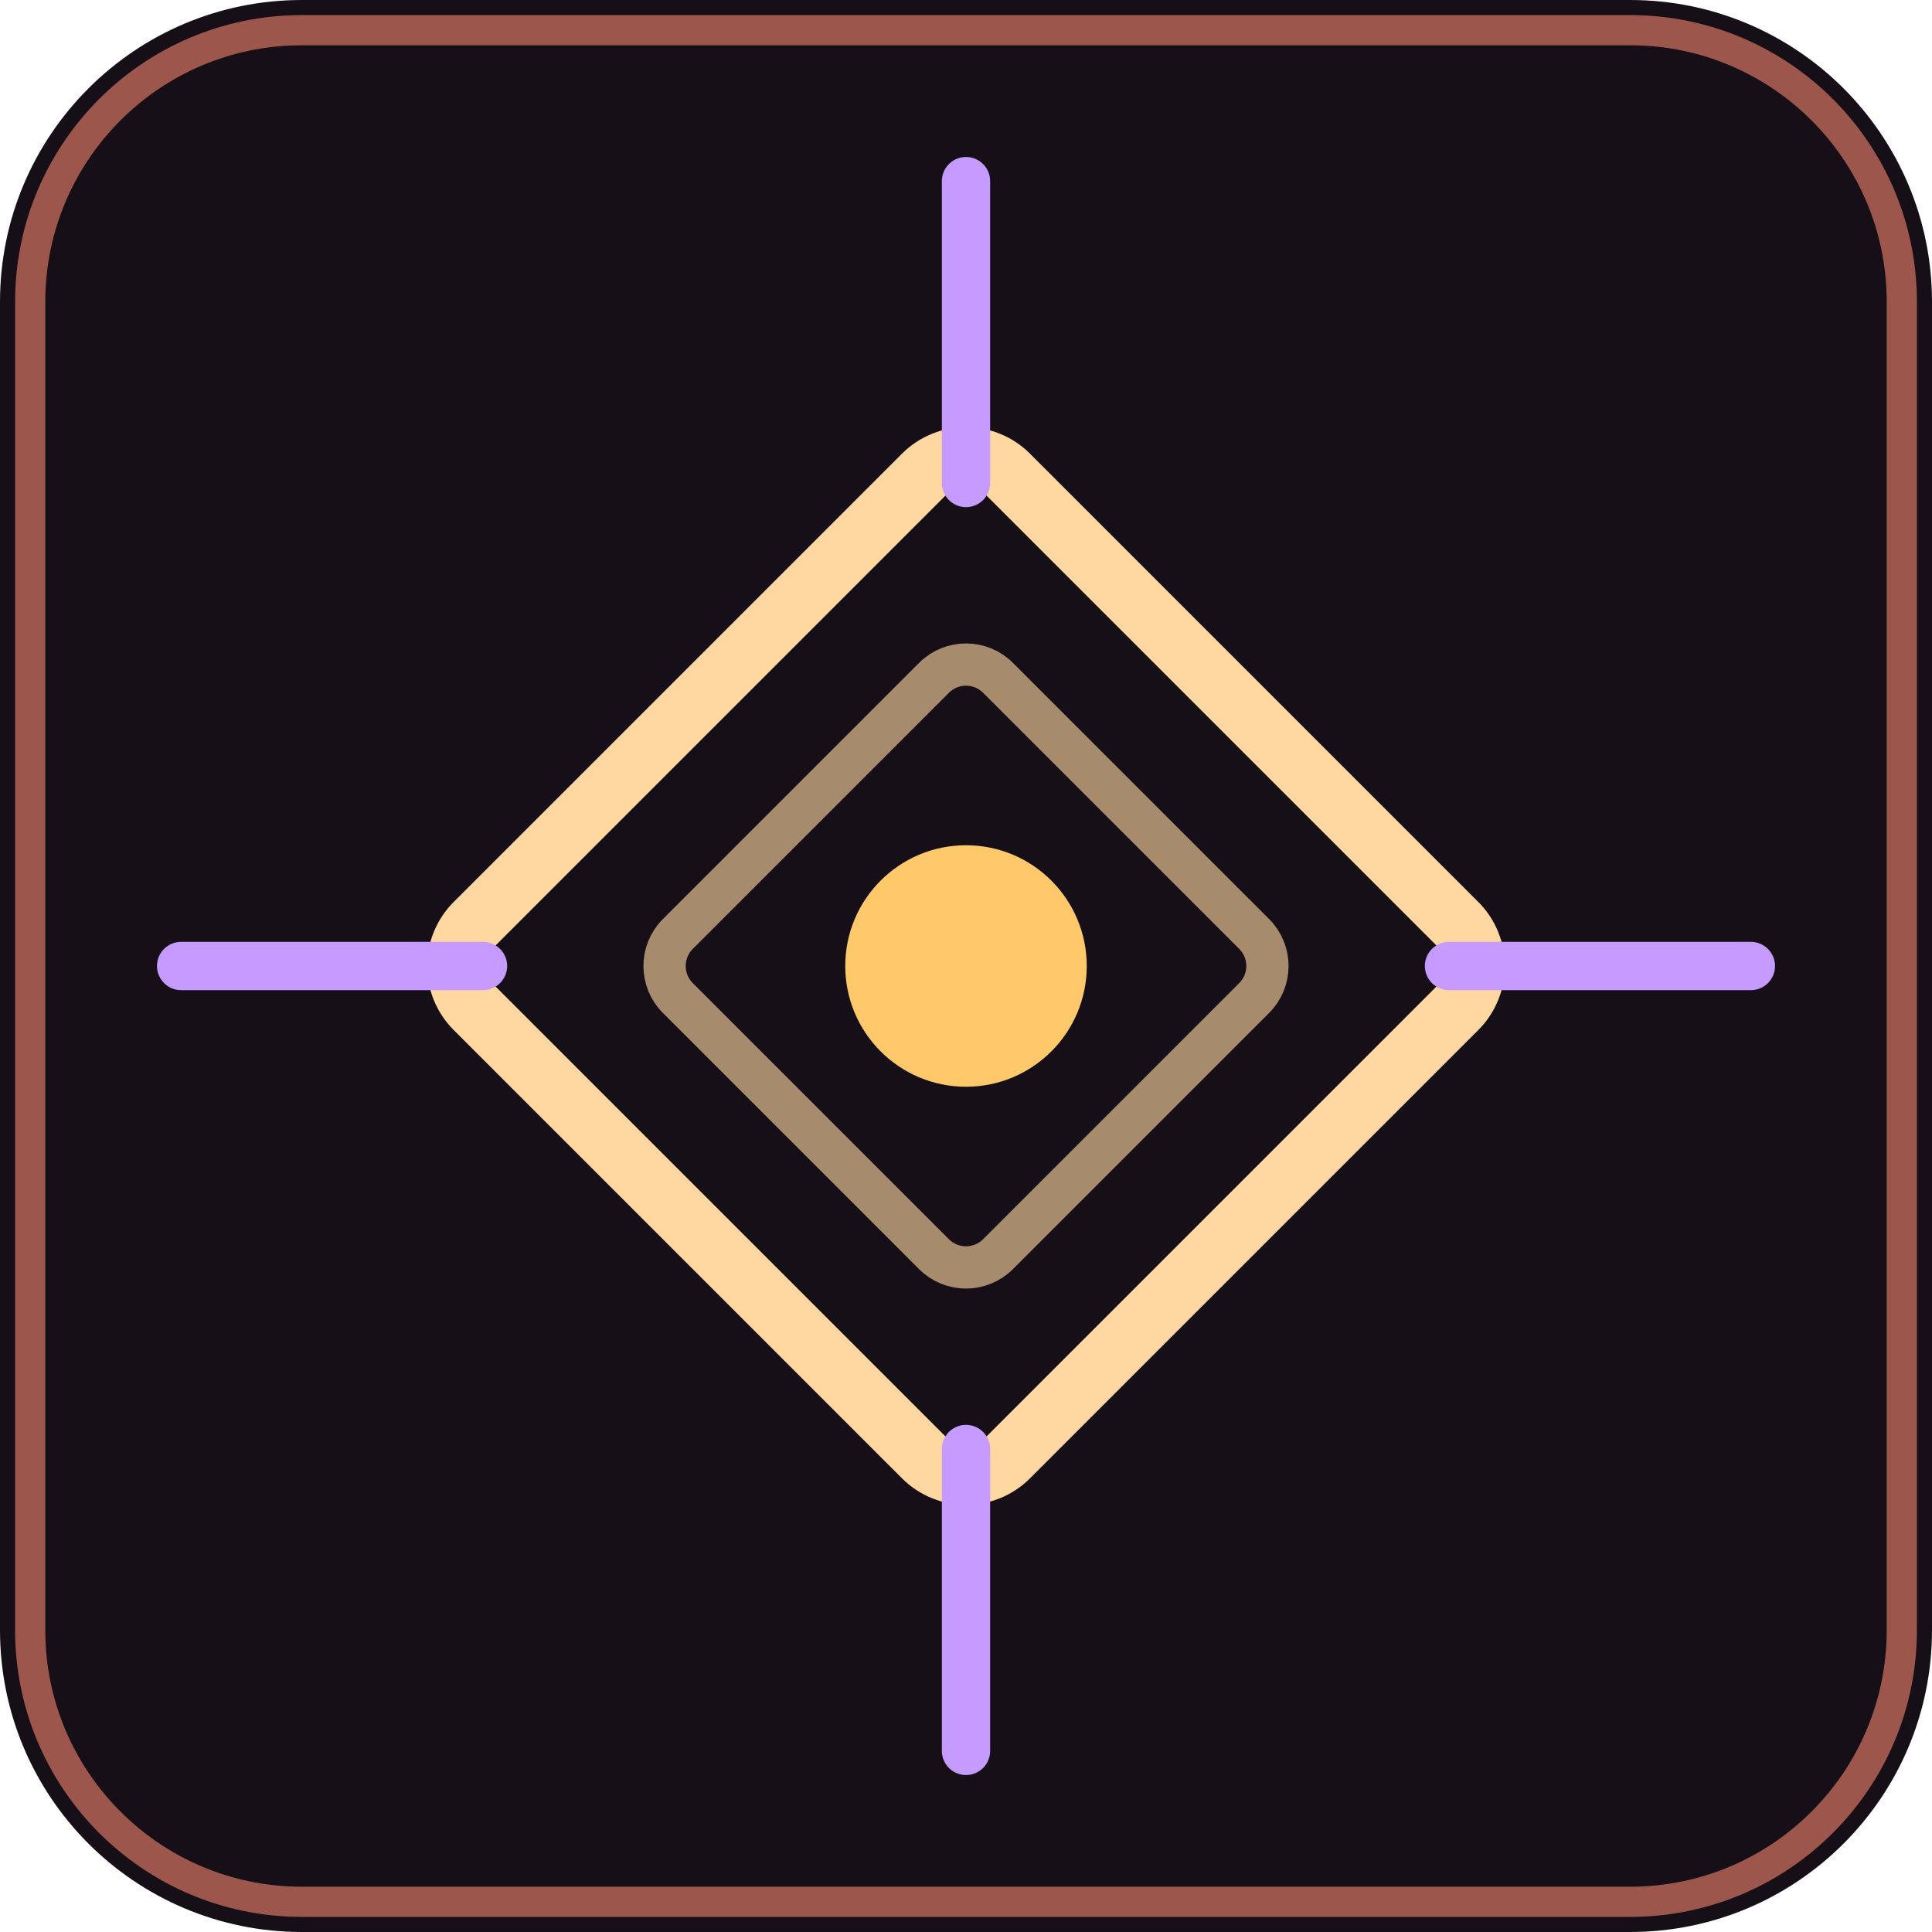
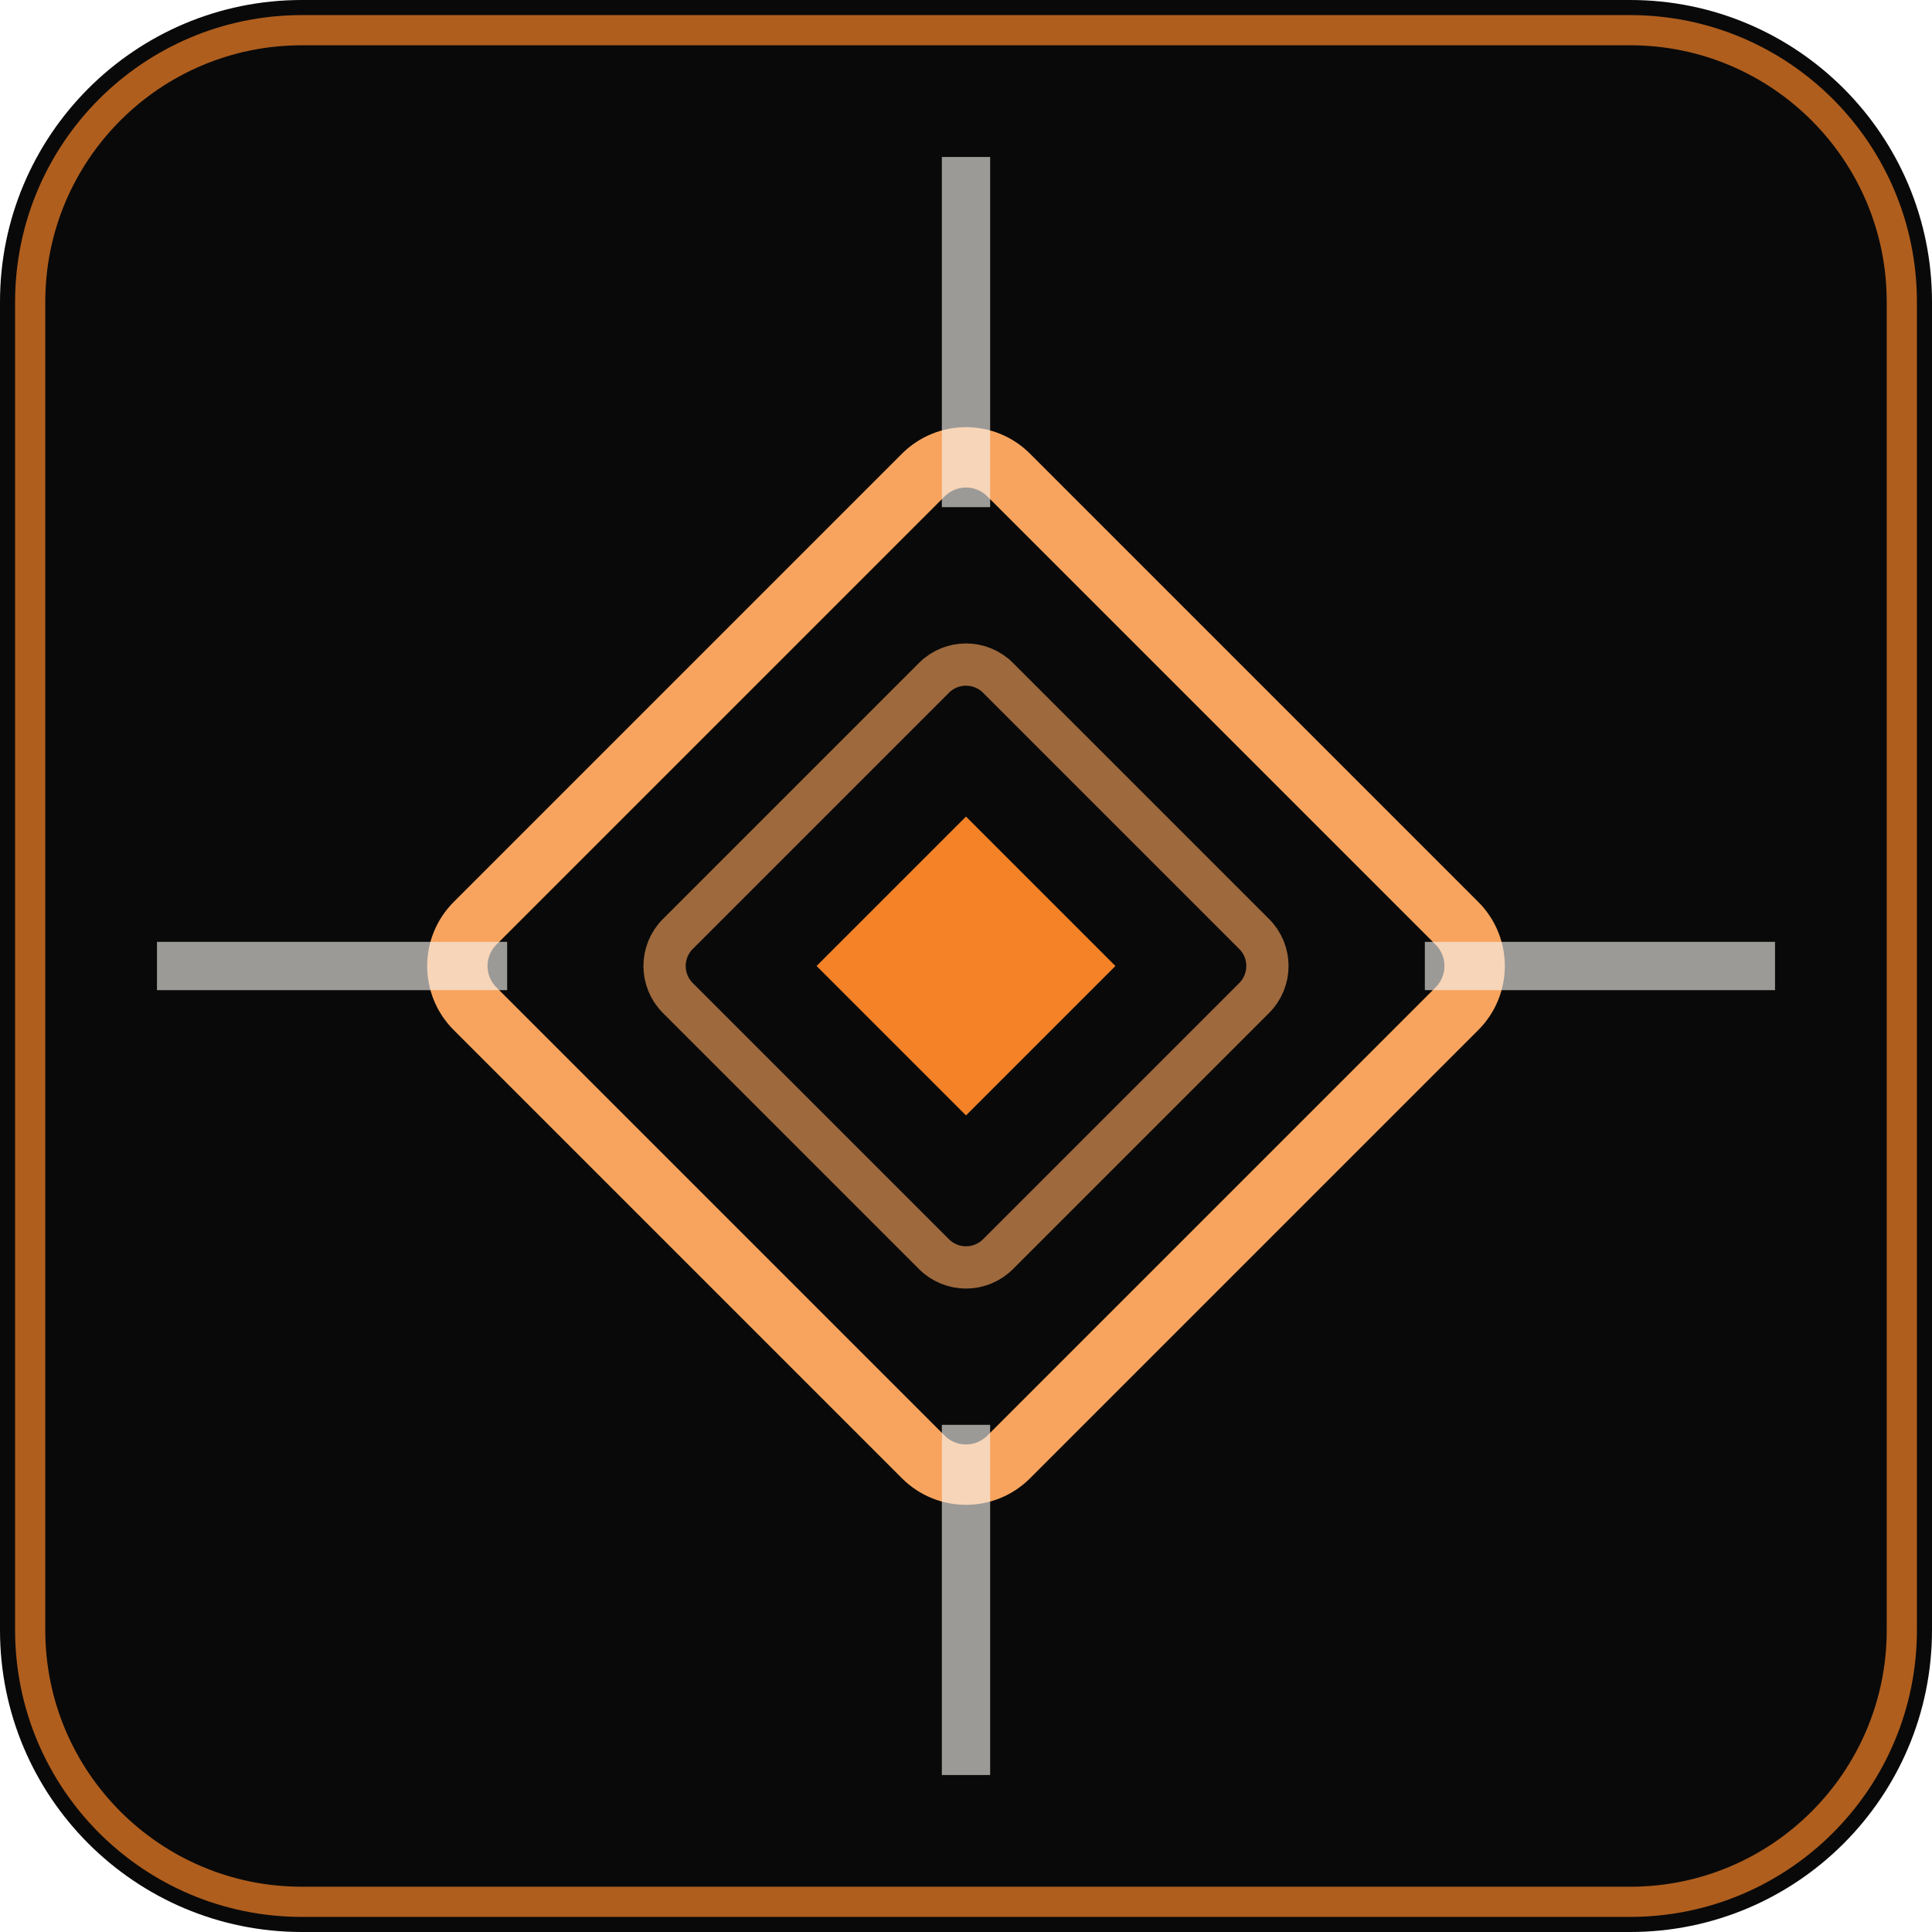
<svg xmlns="http://www.w3.org/2000/svg" viewBox="0 0 64 64">
-   <rect width="64" height="64" rx="10" fill="#160f18" />
-   <rect x="1" y="1" width="62" height="62" rx="9" fill="none" stroke="#ff8a70" stroke-opacity="0.58" />
-   <g fill="none" stroke="#ffd7a0" stroke-linejoin="round">
+   <rect width="64" height="64" rx="10" fill="#090909" />
+   <rect x="1" y="1" width="62" height="62" rx="9" fill="none" stroke="#f58227" stroke-opacity="0.7" />
+   <g fill="none" stroke="#f8a45e" stroke-linejoin="round">
    <rect x="19.5" y="19.5" width="25" height="25" rx="2" transform="rotate(45 32 32)" stroke-width="2" />
    <rect x="24.5" y="24.5" width="15" height="15" rx="1.5" transform="rotate(45 32 32)" stroke-width="1.4" stroke-opacity="0.62" />
  </g>
-   <circle cx="32" cy="32" r="4" fill="#ffc96b" />
-   <path d="M32 6v10M58 32H48M32 58V48M6 32h10" stroke="#c59bff" stroke-width="1.6" stroke-linecap="round" />
+   <rect x="28.5" y="28.5" width="7" height="7" transform="rotate(45 32 32)" fill="#f58227" stroke="none" />
+   <path d="M32 6v10M58 32H48M32 58V48M6 32h10" stroke="#f6f3ee" stroke-opacity="0.62" stroke-width="1.6" stroke-linecap="square" />
</svg>
